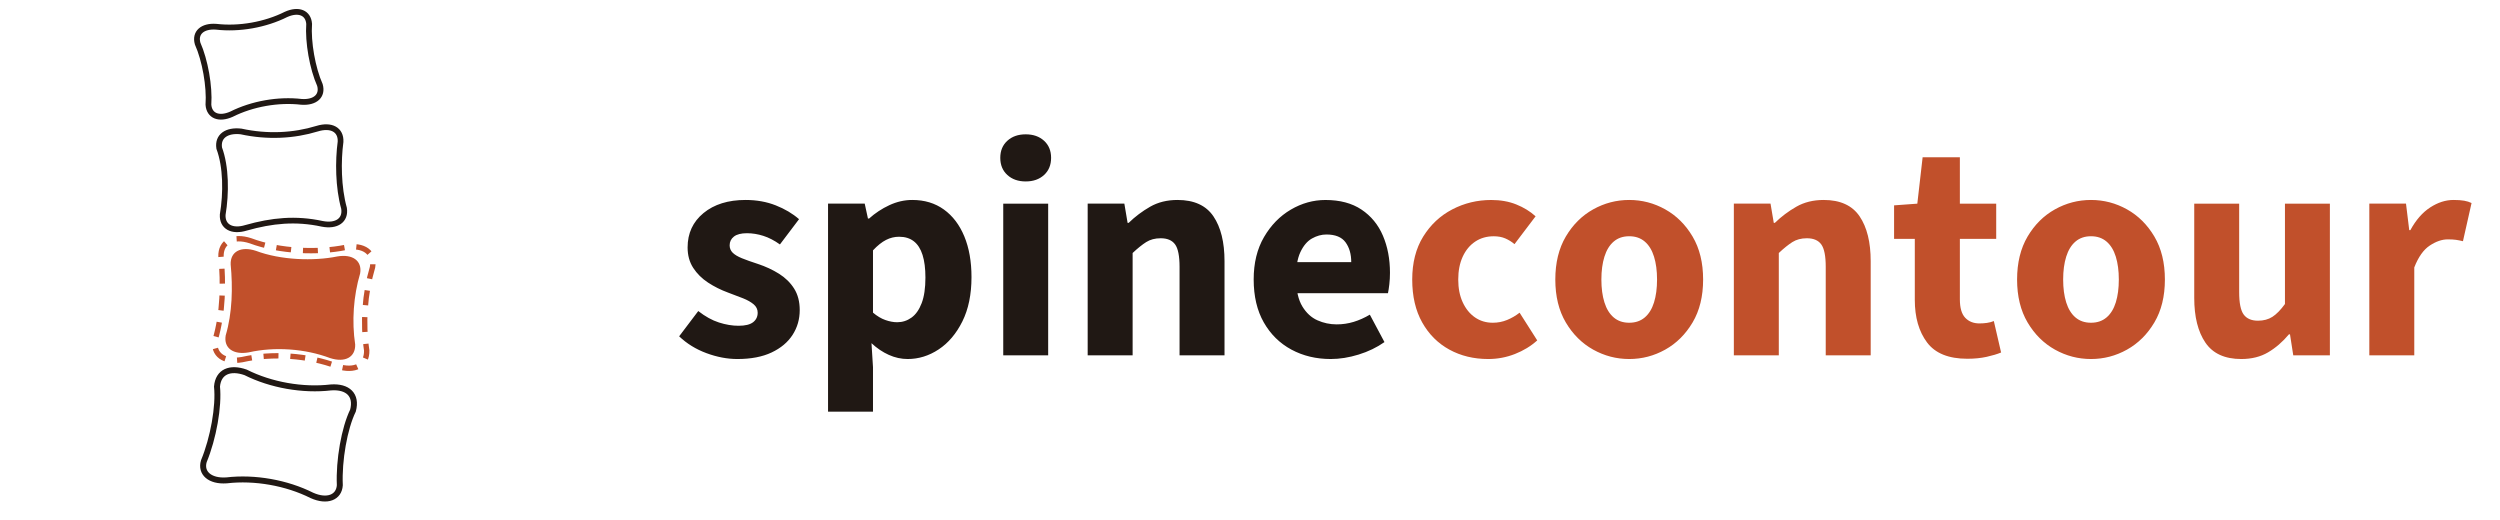
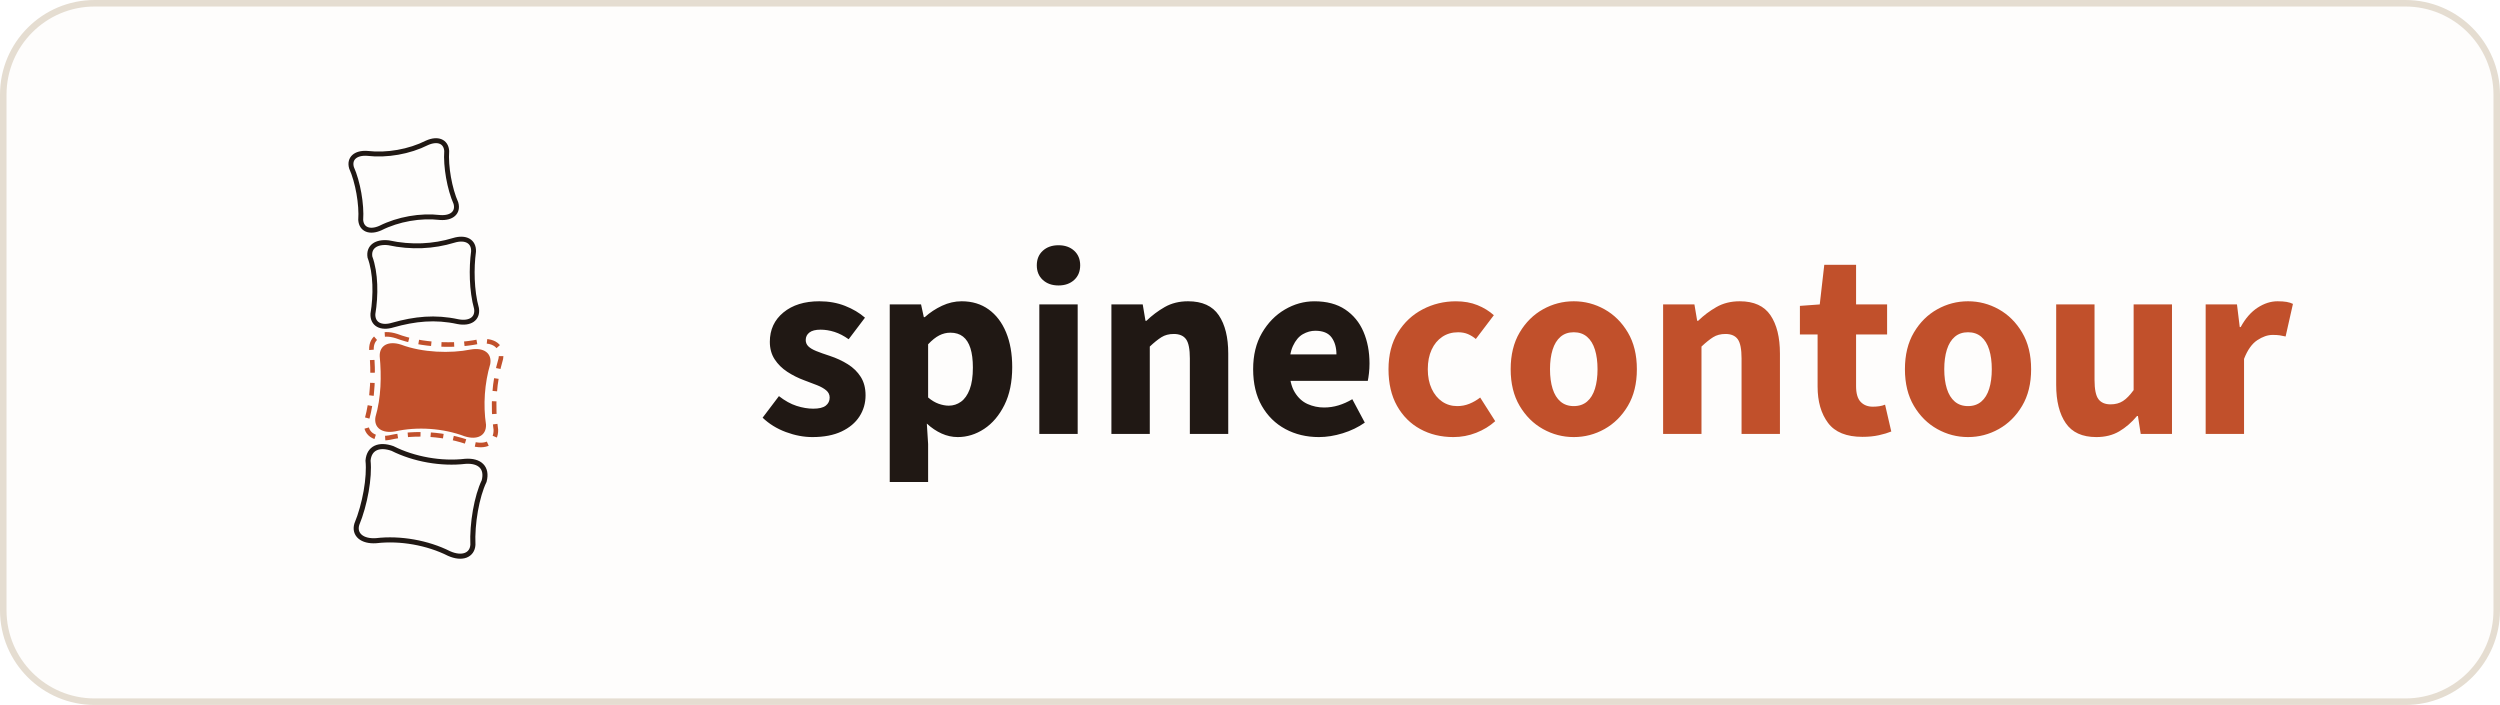
- <svg xmlns="http://www.w3.org/2000/svg" width="654" height="136" viewBox="0 0 654 136" role="img" aria-label="spinecontour">
-   <g transform="translate(32.58,0) scale(0.70833)">
-     <g transform="translate(24,3) rotate(-10 32 24)">
-       <path d="M16,4 C26,7 38,7 48,4 C54,2.5 58,5 57.5,10 C55.5,18 55.5,30 57.5,38 C58,43 54,45.5 48,44 C38,41 26,41 16,44 C10,45.5 6,43 6.5,38 C8.5,30 8.5,18 6.5,10 C6,5 10,2.5 16,4 Z" transform="scale(0.82)" fill="none" stroke="#201814" stroke-width="2.6" />
+ <svg xmlns="http://www.w3.org/2000/svg" width="766" height="216" viewBox="0 0 766 216" role="img" aria-label="spinecontour">
+   <rect x="1" y="1" width="764" height="214" rx="28" fill="#FEFDFC" stroke="#E5DDD1" stroke-width="2" />
+   <g transform="translate(56,40)">
+     <g transform="translate(32.58,0) scale(0.70833)">
+       <g transform="translate(24,3) rotate(-10 32 24)">
+         <path d="M16,4 C26,7 38,7 48,4 C54,2.5 58,5 57.5,10 C55.5,18 55.5,30 57.5,38 C58,43 54,45.5 48,44 C38,41 26,41 16,44 C10,45.5 6,43 6.5,38 C8.5,30 8.5,18 6.5,10 C6,5 10,2.5 16,4 Z" transform="scale(0.82)" fill="none" stroke="#201814" stroke-width="2.6" />
+       </g>
+       <g transform="translate(30,44.5) rotate(-3 32 24)">
+         <path d="M16,3.5 C27,6.5 38,6.5 48,4 C54,2.5 58,5 57.5,10 C56,18 55.5,29 57.5,38 C58,43 54,45.5 48,44 C37,41 27,41.5 16,44 C10,45.5 6,43 6.5,38 C8.5,29 9,18 6.5,10 C6,5 10,2.5 16,3.5 Z" transform="scale(0.88)" fill="none" stroke="#201814" stroke-width="2.4" />
+       </g>
+       <g transform="translate(32,90) rotate(4 32 24)">
+         <path d="M16,4 C26,7 39,6.5 48,4 C54,2.5 58,5 57.5,10 C55.5,19 55.5,29 57.5,38 C58,43 54,45.5 48,44 C38,41 26,41 16,44 C10,45.5 6,43 6.5,38 C8.5,29 8,19 6.5,10 C6,5 10,2.5 16,4 Z" transform="scale(0.94)" fill="#C1502B" />
+         <path d="M16,4 C26,7 39,6.5 48,4 C54,2.5 58,5 57.5,10 C55.5,19 55.5,29 57.5,38 C58,43 54,45.5 48,44 C38,41 26,41 16,44 C10,45.5 6,43 6.5,38 C8.5,29 8,19 6.5,10 C6,5 10,2.5 16,4 Z" transform="translate(-4.8,-4.2) scale(1.1)" fill="none" stroke="#C1502B" stroke-width="1.8" stroke-dasharray="5 4" />
+       </g>
+       <g transform="translate(25,136) rotate(10 32 24)">
+         <path d="M16,4 C26,7 38,7 48,4 C54,2.5 58,5 57.5,11 C55.5,18 55.5,30 57.5,39 C58,43.5 54,46 48,44.5 C38,41.5 26,41.5 16,44.5 C10,46 6,43.5 6.5,39 C8.5,30 8.5,18 6.5,11 C6,5.5 10,3 16,4 Z" fill="none" stroke="#201814" stroke-width="2.2" />
+       </g>
    </g>
-     <g transform="translate(30,44.5) rotate(-3 32 24)">
-       <path d="M16,3.5 C27,6.5 38,6.5 48,4 C54,2.5 58,5 57.5,10 C56,18 55.5,29 57.5,38 C58,43 54,45.5 48,44 C37,41 27,41.5 16,44 C10,45.5 6,43 6.5,38 C8.5,29 9,18 6.5,10 C6,5 10,2.5 16,3.5 Z" transform="scale(0.88)" fill="none" stroke="#201814" stroke-width="2.4" />
-     </g>
-     <g transform="translate(32,90) rotate(4 32 24)">
-       <path d="M16,4 C26,7 39,6.5 48,4 C54,2.5 58,5 57.5,10 C55.5,19 55.5,29 57.5,38 C58,43 54,45.5 48,44 C38,41 26,41 16,44 C10,45.5 6,43 6.5,38 C8.5,29 8,19 6.5,10 C6,5 10,2.5 16,4 Z" transform="scale(0.94)" fill="#C1502B" />
-       <path d="M16,4 C26,7 39,6.5 48,4 C54,2.5 58,5 57.5,10 C55.5,19 55.5,29 57.5,38 C58,43 54,45.5 48,44 C38,41 26,41 16,44 C10,45.5 6,43 6.5,38 C8.5,29 8,19 6.5,10 C6,5 10,2.5 16,4 Z" transform="translate(-4.8,-4.2) scale(1.1)" fill="none" stroke="#C1502B" stroke-width="1.8" stroke-dasharray="5 4" />
-     </g>
-     <g transform="translate(25,136) rotate(10 32 24)">
-       <path d="M16,4 C26,7 38,7 48,4 C54,2.5 58,5 57.5,11 C55.5,18 55.5,30 57.5,39 C58,43.5 54,46 48,44.5 C38,41.5 26,41.5 16,44.5 C10,46 6,43.5 6.5,39 C8.5,30 8.5,18 6.5,11 C6,5.5 10,3 16,4 Z" fill="none" stroke="#201814" stroke-width="2.2" />
-     </g>
+     <path fill="#201814" d="M192.904 93.92Q188.937 93.92 184.798 92.381Q180.659 90.842 177.665 87.981L182.665 81.371Q185.394 83.503 188.07 84.361Q190.745 85.22 193.196 85.22Q195.82 85.22 197.015 84.289Q198.209 83.358 198.209 81.806Q198.209 80.499 197.158 79.61Q196.106 78.721 194.368 78.029Q192.629 77.338 190.455 76.538Q187.627 75.498 185.222 73.921Q182.818 72.344 181.348 70.081Q179.877 67.817 179.877 64.735Q179.877 59.153 184.045 55.731Q188.212 52.31 195.041 52.31Q199.348 52.31 202.925 53.719Q206.502 55.129 209.029 57.336L204.029 63.946Q201.846 62.388 199.686 61.699Q197.526 61.01 195.409 61.01Q193.113 61.01 191.994 61.887Q190.875 62.763 190.875 64.179Q190.875 65.313 191.66 66.101Q192.446 66.888 194.09 67.559Q195.735 68.229 198.253 69.043Q201.293 70.046 203.791 71.615Q206.29 73.185 207.748 75.502Q209.207 77.82 209.207 81.119Q209.207 84.71 207.338 87.604Q205.47 90.499 201.846 92.209Q198.222 93.92 192.904 93.92Z M216.615 107.688V53.27H226.21L227.057 57.175H227.349Q229.702 55.053 232.64 53.681Q235.579 52.31 238.651 52.31Q243.456 52.31 246.922 54.809Q250.388 57.308 252.265 61.839Q254.143 66.371 254.143 72.489Q254.143 79.299 251.75 84.096Q249.357 88.894 245.55 91.407Q241.743 93.92 237.447 93.92Q234.925 93.92 232.518 92.838Q230.111 91.756 227.98 89.779L228.375 96.056V107.688ZM234.707 84.297Q236.757 84.297 238.441 83.091Q240.125 81.884 241.108 79.306Q242.091 76.728 242.091 72.621Q242.091 69.059 241.338 66.688Q240.586 64.317 239.064 63.125Q237.542 61.933 235.196 61.933Q233.422 61.933 231.79 62.763Q230.158 63.593 228.375 65.489V81.786Q229.984 83.15 231.621 83.723Q233.258 84.297 234.707 84.297Z M262.448 92.96V53.277H274.201V92.96ZM268.321 47.465Q265.37 47.465 263.522 45.775Q261.674 44.085 261.674 41.289Q261.674 38.507 263.522 36.824Q265.37 35.141 268.321 35.141Q271.287 35.141 273.128 36.824Q274.968 38.507 274.968 41.289Q274.968 44.085 273.128 45.775Q271.287 47.465 268.321 47.465Z M284.535 92.96V53.27H294.13L294.977 58.295H295.269Q297.782 55.848 300.876 54.079Q303.97 52.31 308.022 52.31Q314.535 52.31 317.434 56.595Q320.333 60.88 320.333 68.32V92.96H308.572V69.827Q308.572 65.536 307.401 63.932Q306.23 62.328 303.643 62.328Q301.427 62.328 299.851 63.325Q298.276 64.322 296.295 66.185V92.96Z M348.109 93.92Q342.41 93.92 337.835 91.458Q333.261 88.995 330.611 84.35Q327.962 79.706 327.962 73.101Q327.962 66.656 330.669 62.011Q333.376 57.366 337.67 54.842Q341.965 52.317 346.739 52.317Q352.413 52.317 356.17 54.829Q359.926 57.341 361.771 61.653Q363.616 65.965 363.616 71.36Q363.616 72.909 363.451 74.355Q363.286 75.802 363.091 76.698H337.081L336.992 68.582H353.485Q353.485 65.418 351.99 63.381Q350.496 61.344 346.989 61.344Q345.062 61.344 343.211 62.387Q341.36 63.43 340.162 65.997Q338.963 68.563 339.053 73.101Q339.142 77.606 340.697 80.168Q342.253 82.73 344.646 83.794Q347.04 84.858 349.677 84.858Q351.968 84.858 354.114 84.205Q356.259 83.552 358.349 82.317L362.176 89.491Q359.187 91.59 355.416 92.755Q351.645 93.92 348.109 93.92Z" />
+     <path fill="#C1502B" d="M389.318 93.92Q383.654 93.92 379.155 91.458Q374.656 88.995 372.046 84.35Q369.437 79.706 369.437 73.136Q369.437 66.531 372.314 61.886Q375.19 57.242 379.912 54.779Q384.634 52.317 390.102 52.317Q393.773 52.317 396.68 53.49Q399.587 54.662 401.712 56.582L396.192 63.866Q395.091 62.934 393.787 62.371Q392.483 61.808 390.762 61.808Q388 61.808 385.914 63.202Q383.827 64.595 382.651 67.134Q381.475 69.674 381.475 73.136Q381.475 76.563 382.656 79.102Q383.837 81.642 385.861 83.035Q387.885 84.429 390.512 84.429Q392.474 84.429 394.245 83.706Q396.016 82.983 397.526 81.802L402.138 89.05Q399.658 91.29 396.306 92.605Q392.954 93.92 389.318 93.92Z M426.203 93.92Q421.181 93.92 416.774 91.461Q412.367 89.002 409.618 84.357Q406.87 79.713 406.87 73.129Q406.87 66.531 409.618 61.879Q412.367 57.228 416.774 54.769Q421.181 52.31 426.203 52.31Q431.224 52.31 435.625 54.769Q440.025 57.228 442.78 61.879Q445.536 66.531 445.536 73.129Q445.536 79.713 442.78 84.357Q440.025 89.002 435.625 91.461Q431.224 93.92 426.203 93.92ZM426.203 84.429Q428.635 84.429 430.267 83.046Q431.899 81.663 432.691 79.113Q433.484 76.563 433.484 73.129Q433.484 69.695 432.691 67.138Q431.899 64.581 430.267 63.191Q428.635 61.801 426.203 61.801Q423.771 61.801 422.146 63.191Q420.521 64.581 419.721 67.138Q418.922 69.695 418.922 73.129Q418.922 76.563 419.721 79.113Q420.521 81.663 422.146 83.046Q423.771 84.429 426.203 84.429Z M453.575 92.96V53.27H463.17L464.017 58.295H464.309Q466.822 55.848 469.916 54.079Q473.01 52.31 477.062 52.31Q483.575 52.31 486.474 56.595Q489.373 60.88 489.373 68.32V92.96H477.612V69.827Q477.612 65.536 476.441 63.932Q475.27 62.328 472.683 62.328Q470.467 62.328 468.891 63.325Q467.316 64.322 465.335 66.185V92.96Z M514.646 93.85Q507.309 93.85 504.11 89.576Q500.912 85.302 500.912 78.445V62.483H495.491V53.722L501.571 53.277L502.96 41.136H512.701V53.277H522.208V62.483H512.701V78.31Q512.701 81.661 514.105 83.135Q515.51 84.608 517.817 84.608Q518.813 84.608 519.785 84.471Q520.758 84.333 521.584 83.987L523.488 92.214Q521.968 92.845 519.709 93.347Q517.45 93.85 514.646 93.85Z M547.003 93.92Q541.981 93.92 537.574 91.461Q533.167 89.002 530.418 84.357Q527.67 79.713 527.67 73.129Q527.67 66.531 530.418 61.879Q533.167 57.228 537.574 54.769Q541.981 52.31 547.003 52.31Q552.024 52.31 556.425 54.769Q560.825 57.228 563.58 61.879Q566.336 66.531 566.336 73.129Q566.336 79.713 563.58 84.357Q560.825 89.002 556.425 91.461Q552.024 93.92 547.003 93.92ZM547.003 84.429Q549.435 84.429 551.067 83.046Q552.699 81.663 553.491 79.113Q554.284 76.563 554.284 73.129Q554.284 69.695 553.491 67.138Q552.699 64.581 551.067 63.191Q549.435 61.801 547.003 61.801Q544.571 61.801 542.946 63.191Q541.321 64.581 540.521 67.138Q539.722 69.695 539.722 73.129Q539.722 76.563 540.521 79.113Q541.321 81.663 542.946 83.046Q544.571 84.429 547.003 84.429Z M586.317 93.92Q579.862 93.92 576.938 89.638Q574.013 85.357 574.013 77.917V53.277H585.766V76.403Q585.766 80.701 586.96 82.298Q588.154 83.895 590.682 83.895Q592.883 83.895 594.462 82.883Q596.042 81.872 597.744 79.53V53.277H609.497V92.96H599.917L599.062 87.469H598.778Q596.307 90.419 593.334 92.17Q590.362 93.92 586.317 93.92Z M619.815 92.96V53.27H629.41L630.257 60.206H630.549Q632.719 56.225 635.735 54.267Q638.752 52.31 641.824 52.31Q643.51 52.31 644.62 52.503Q645.731 52.696 646.559 53.11L644.309 63.1Q643.325 62.86 642.48 62.74Q641.636 62.62 640.318 62.62Q638.073 62.62 635.622 64.241Q633.17 65.862 631.575 69.96V92.96Z" />
  </g>
-   <path fill="#201814" d="M192.904 93.92Q188.937 93.92 184.798 92.381Q180.659 90.842 177.665 87.981L182.665 81.371Q185.394 83.503 188.07 84.361Q190.745 85.22 193.196 85.22Q195.82 85.22 197.015 84.289Q198.209 83.358 198.209 81.806Q198.209 80.499 197.158 79.61Q196.106 78.721 194.368 78.029Q192.629 77.338 190.455 76.538Q187.627 75.498 185.222 73.921Q182.818 72.344 181.348 70.081Q179.877 67.817 179.877 64.735Q179.877 59.153 184.045 55.731Q188.212 52.31 195.041 52.31Q199.348 52.31 202.925 53.719Q206.502 55.129 209.029 57.336L204.029 63.946Q201.846 62.388 199.686 61.699Q197.526 61.01 195.409 61.01Q193.113 61.01 191.994 61.887Q190.875 62.763 190.875 64.179Q190.875 65.313 191.66 66.101Q192.446 66.888 194.09 67.559Q195.735 68.229 198.253 69.043Q201.293 70.046 203.791 71.615Q206.29 73.185 207.748 75.502Q209.207 77.82 209.207 81.119Q209.207 84.71 207.338 87.604Q205.47 90.499 201.846 92.209Q198.222 93.92 192.904 93.92Z M216.615 107.688V53.27H226.21L227.057 57.175H227.349Q229.702 55.053 232.64 53.681Q235.579 52.31 238.651 52.31Q243.456 52.31 246.922 54.809Q250.388 57.308 252.265 61.839Q254.143 66.371 254.143 72.489Q254.143 79.299 251.75 84.096Q249.357 88.894 245.55 91.407Q241.743 93.92 237.447 93.92Q234.925 93.92 232.518 92.838Q230.111 91.756 227.98 89.779L228.375 96.056V107.688ZM234.707 84.297Q236.757 84.297 238.441 83.091Q240.125 81.884 241.108 79.306Q242.091 76.728 242.091 72.621Q242.091 69.059 241.338 66.688Q240.586 64.317 239.064 63.125Q237.542 61.933 235.196 61.933Q233.422 61.933 231.79 62.763Q230.158 63.593 228.375 65.489V81.786Q229.984 83.15 231.621 83.723Q233.258 84.297 234.707 84.297Z M262.448 92.96V53.277H274.201V92.96ZM268.321 47.465Q265.37 47.465 263.522 45.775Q261.674 44.085 261.674 41.289Q261.674 38.507 263.522 36.824Q265.37 35.141 268.321 35.141Q271.287 35.141 273.128 36.824Q274.968 38.507 274.968 41.289Q274.968 44.085 273.128 45.775Q271.287 47.465 268.321 47.465Z M284.535 92.96V53.27H294.13L294.977 58.295H295.269Q297.782 55.848 300.876 54.079Q303.97 52.31 308.022 52.31Q314.535 52.31 317.434 56.595Q320.333 60.88 320.333 68.32V92.96H308.572V69.827Q308.572 65.536 307.401 63.932Q306.23 62.328 303.643 62.328Q301.427 62.328 299.851 63.325Q298.276 64.322 296.295 66.185V92.96Z M348.109 93.92Q342.41 93.92 337.835 91.458Q333.261 88.995 330.611 84.35Q327.962 79.706 327.962 73.101Q327.962 66.656 330.669 62.011Q333.376 57.366 337.67 54.842Q341.965 52.317 346.739 52.317Q352.413 52.317 356.17 54.829Q359.926 57.341 361.771 61.653Q363.616 65.965 363.616 71.36Q363.616 72.909 363.451 74.355Q363.286 75.802 363.091 76.698H337.081L336.992 68.582H353.485Q353.485 65.418 351.99 63.381Q350.496 61.344 346.989 61.344Q345.062 61.344 343.211 62.387Q341.36 63.43 340.162 65.997Q338.963 68.563 339.053 73.101Q339.142 77.606 340.697 80.168Q342.253 82.73 344.646 83.794Q347.04 84.858 349.677 84.858Q351.968 84.858 354.114 84.205Q356.259 83.552 358.349 82.317L362.176 89.491Q359.187 91.59 355.416 92.755Q351.645 93.92 348.109 93.92Z" />
-   <path fill="#C1502B" d="M389.318 93.92Q383.654 93.92 379.155 91.458Q374.656 88.995 372.046 84.35Q369.437 79.706 369.437 73.136Q369.437 66.531 372.314 61.886Q375.19 57.242 379.912 54.779Q384.634 52.317 390.102 52.317Q393.773 52.317 396.68 53.49Q399.587 54.662 401.712 56.582L396.192 63.866Q395.091 62.934 393.787 62.371Q392.483 61.808 390.762 61.808Q388 61.808 385.914 63.202Q383.827 64.595 382.651 67.134Q381.475 69.674 381.475 73.136Q381.475 76.563 382.656 79.102Q383.837 81.642 385.861 83.035Q387.885 84.429 390.512 84.429Q392.474 84.429 394.245 83.706Q396.016 82.983 397.526 81.802L402.138 89.05Q399.658 91.29 396.306 92.605Q392.954 93.92 389.318 93.92Z M426.203 93.92Q421.181 93.92 416.774 91.461Q412.367 89.002 409.618 84.357Q406.87 79.713 406.87 73.129Q406.87 66.531 409.618 61.879Q412.367 57.228 416.774 54.769Q421.181 52.31 426.203 52.31Q431.224 52.31 435.625 54.769Q440.025 57.228 442.78 61.879Q445.536 66.531 445.536 73.129Q445.536 79.713 442.78 84.357Q440.025 89.002 435.625 91.461Q431.224 93.92 426.203 93.92ZM426.203 84.429Q428.635 84.429 430.267 83.046Q431.899 81.663 432.691 79.113Q433.484 76.563 433.484 73.129Q433.484 69.695 432.691 67.138Q431.899 64.581 430.267 63.191Q428.635 61.801 426.203 61.801Q423.771 61.801 422.146 63.191Q420.521 64.581 419.721 67.138Q418.922 69.695 418.922 73.129Q418.922 76.563 419.721 79.113Q420.521 81.663 422.146 83.046Q423.771 84.429 426.203 84.429Z M453.575 92.96V53.27H463.17L464.017 58.295H464.309Q466.822 55.848 469.916 54.079Q473.01 52.31 477.062 52.31Q483.575 52.31 486.474 56.595Q489.373 60.88 489.373 68.32V92.96H477.612V69.827Q477.612 65.536 476.441 63.932Q475.27 62.328 472.683 62.328Q470.467 62.328 468.891 63.325Q467.316 64.322 465.335 66.185V92.96Z M514.646 93.85Q507.309 93.85 504.11 89.576Q500.912 85.302 500.912 78.445V62.483H495.491V53.722L501.571 53.277L502.96 41.136H512.701V53.277H522.208V62.483H512.701V78.31Q512.701 81.661 514.105 83.135Q515.51 84.608 517.817 84.608Q518.813 84.608 519.785 84.471Q520.758 84.333 521.584 83.987L523.488 92.214Q521.968 92.845 519.709 93.347Q517.45 93.85 514.646 93.85Z M547.003 93.92Q541.981 93.92 537.574 91.461Q533.167 89.002 530.418 84.357Q527.67 79.713 527.67 73.129Q527.67 66.531 530.418 61.879Q533.167 57.228 537.574 54.769Q541.981 52.31 547.003 52.31Q552.024 52.31 556.425 54.769Q560.825 57.228 563.58 61.879Q566.336 66.531 566.336 73.129Q566.336 79.713 563.58 84.357Q560.825 89.002 556.425 91.461Q552.024 93.92 547.003 93.92ZM547.003 84.429Q549.435 84.429 551.067 83.046Q552.699 81.663 553.491 79.113Q554.284 76.563 554.284 73.129Q554.284 69.695 553.491 67.138Q552.699 64.581 551.067 63.191Q549.435 61.801 547.003 61.801Q544.571 61.801 542.946 63.191Q541.321 64.581 540.521 67.138Q539.722 69.695 539.722 73.129Q539.722 76.563 540.521 79.113Q541.321 81.663 542.946 83.046Q544.571 84.429 547.003 84.429Z M586.317 93.92Q579.862 93.92 576.938 89.638Q574.013 85.357 574.013 77.917V53.277H585.766V76.403Q585.766 80.701 586.96 82.298Q588.154 83.895 590.682 83.895Q592.883 83.895 594.462 82.883Q596.042 81.872 597.744 79.53V53.277H609.497V92.96H599.917L599.062 87.469H598.778Q596.307 90.419 593.334 92.17Q590.362 93.92 586.317 93.92Z M619.815 92.96V53.27H629.41L630.257 60.206H630.549Q632.719 56.225 635.735 54.267Q638.752 52.31 641.824 52.31Q643.51 52.31 644.62 52.503Q645.731 52.696 646.559 53.11L644.309 63.1Q643.325 62.86 642.48 62.74Q641.636 62.62 640.318 62.62Q638.073 62.62 635.622 64.241Q633.17 65.862 631.575 69.96V92.96Z" />
</svg>
